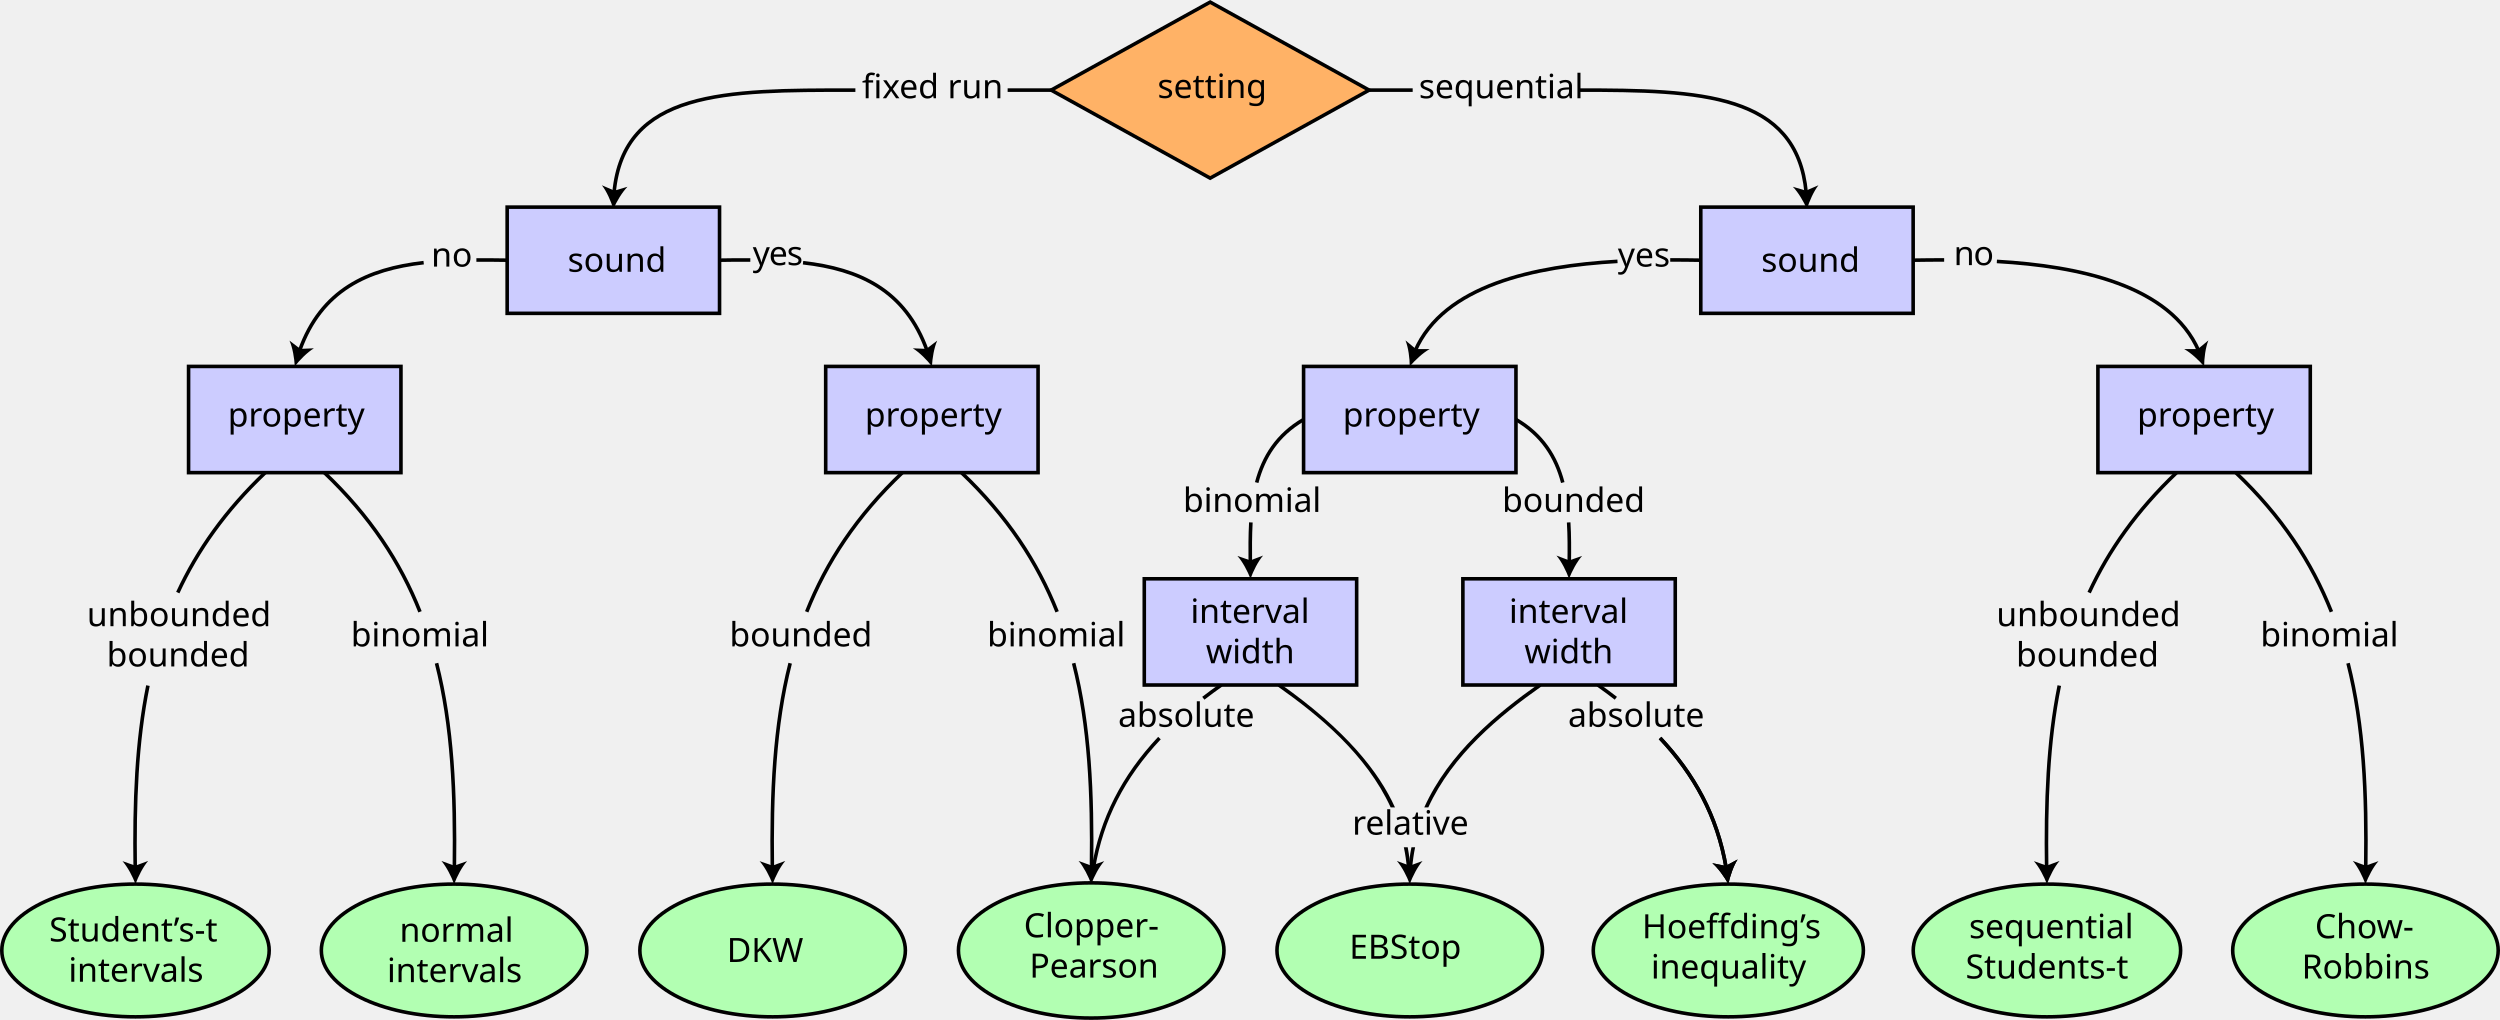
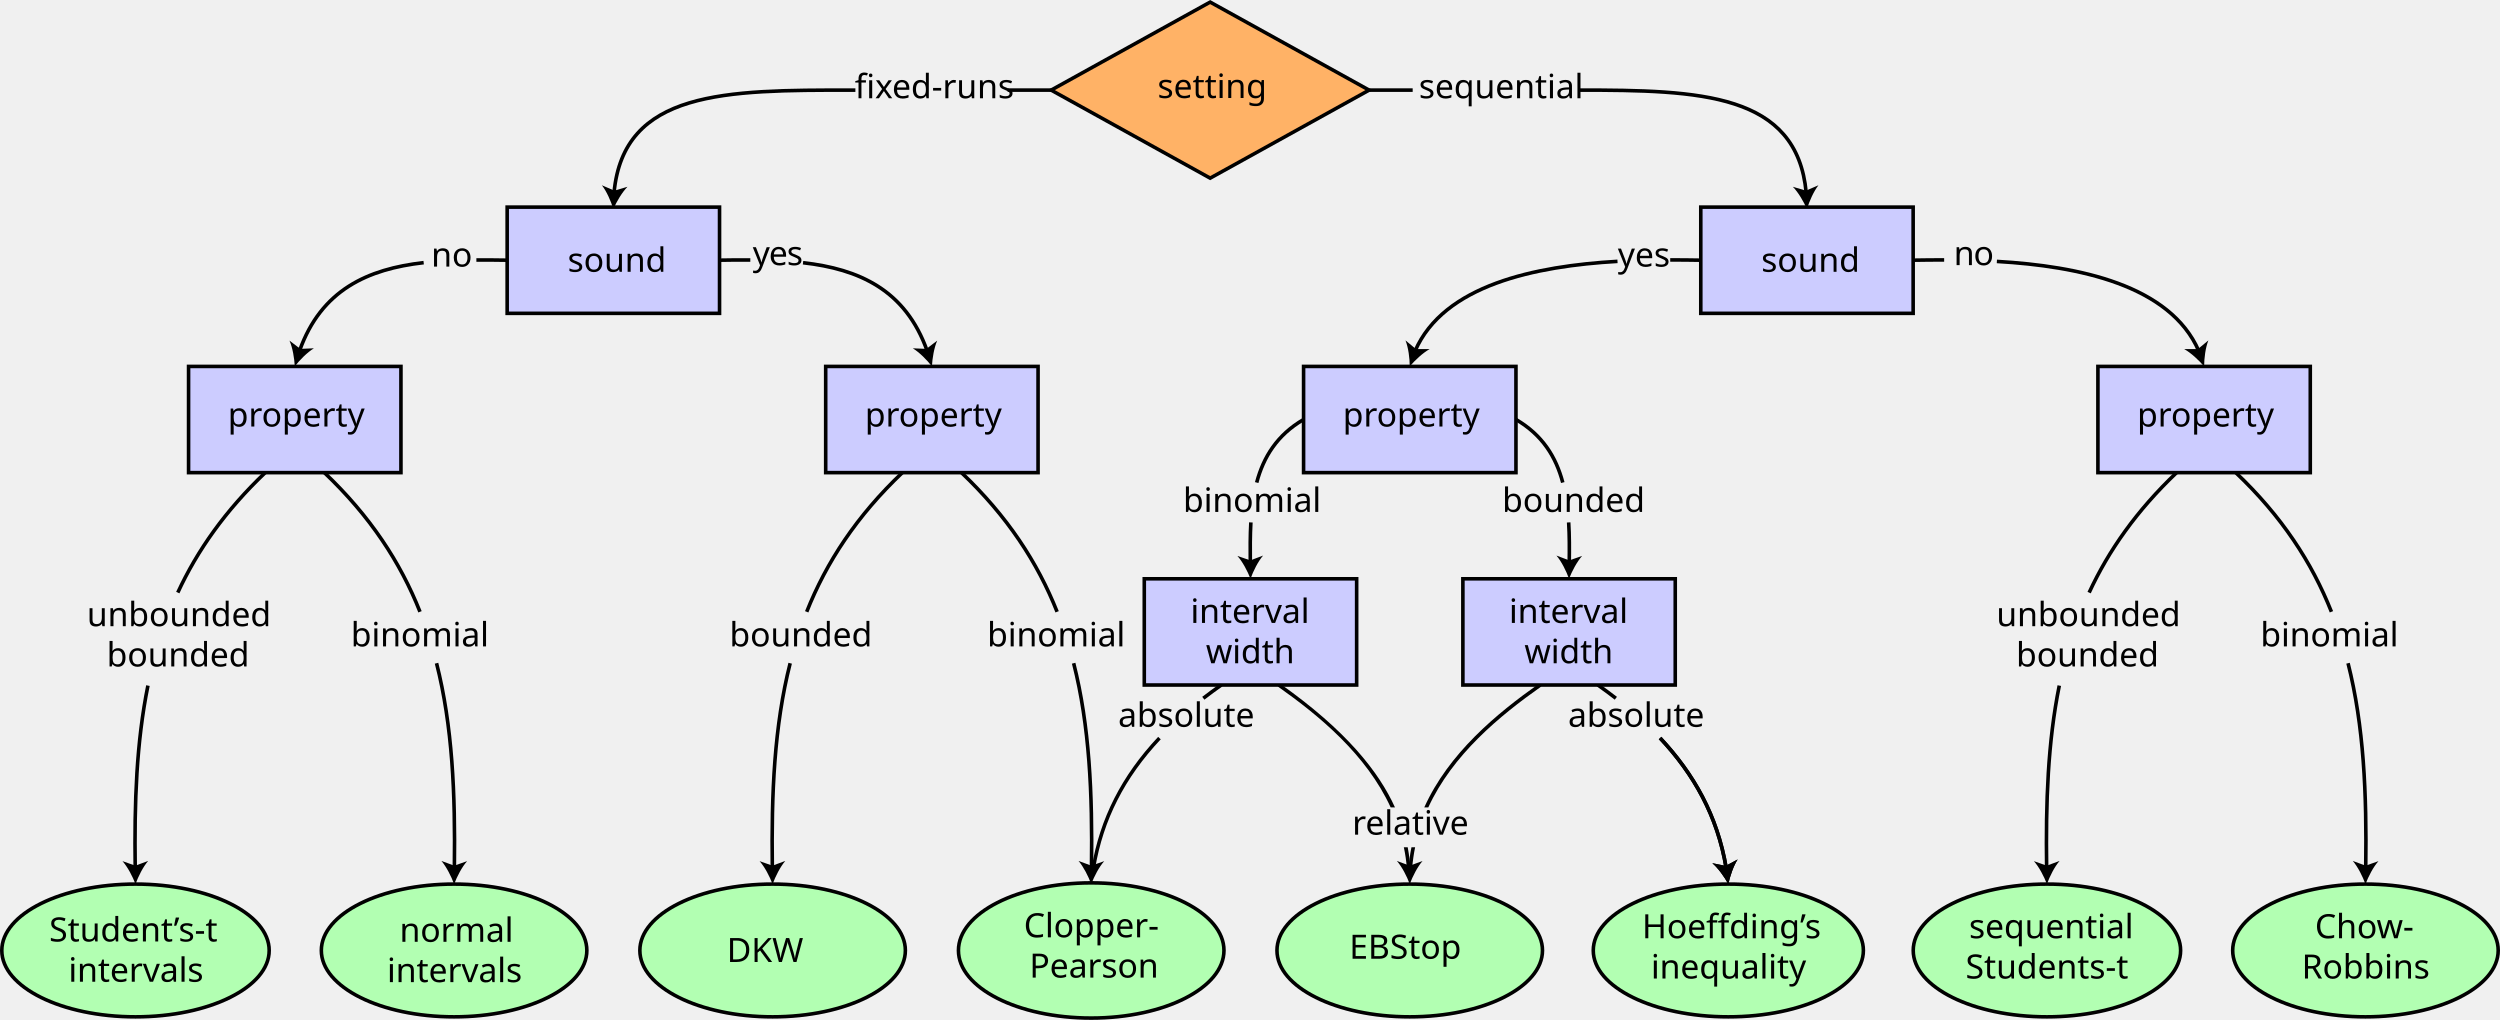
<svg xmlns="http://www.w3.org/2000/svg" id="Layer_2" data-name="Layer 2" viewBox="0 0 347.62 141.81">
  <defs>
    <style>
      .cls-1 {
        fill: #ccf;
      }

      .cls-1, .cls-2, .cls-3, .cls-4 {
        stroke: #000;
        stroke-miterlimit: 10;
        stroke-width: .5px;
      }

      .cls-5 {
        font-size: 4.67px;
      }

      .cls-5, .cls-6 {
        font-family: NewCM08-Book, NewComputerModern08;
      }

      .cls-6 {
        font-size: 4.67px;
      }

      .cls-2 {
        fill: #b2ffb2;
      }

      .cls-3 {
        fill: #ffb266;
      }

      .cls-4 {
        fill: none;
      }

      .cls-7 {
        letter-spacing: -.03em;
      }

      @media (prefers-color-scheme: dark) {
        g#arrows path.cls-4 {
          stroke: white;
        }

        g#arrows path:not(.cls-4) {
          fill: white;
        }

        g#arrow-labels text {
          fill: white;
        }

        g rect.cls-1 {
          stroke: white;
        }

        g ellipse.cls-2 {
          stroke: white;
        }

        g polygon.cls-3 {
          stroke: white;
        }
      }

    </style>
  </defs>
  <g id="arrows">
    <g>
      <path class="cls-4" d="M58.91,36.52c-7.75.89-14.24,3.76-17.26,12.26" />
      <path d="M40.99,50.95c-.06-1.13-.3-2.6-.74-3.59l1.51,1.15,1.89-.08c-.93.57-1.97,1.62-2.67,2.52Z" />
    </g>
    <path class="cls-4" d="M66.24,36.15c1.41,0,2.84,0,4.28.03" />
    <g>
      <path class="cls-4" d="M18.8,120.67c-.13-9.1.18-17.51,1.77-25.34" />
      <path d="M18.84,122.93c.39-1.07,1.05-2.39,1.76-3.22l-1.78.66-1.79-.63c.72.81,1.41,2.13,1.81,3.19Z" />
    </g>
    <path class="cls-4" d="M36.89,65.71c-5.54,5.27-9.45,10.81-12.17,16.69" />
    <g>
      <path class="cls-4" d="M60.7,92.22c2.21,8.7,2.62,18.12,2.48,28.45" />
      <path d="M63.14,122.93c-.39-1.07-1.06-2.39-1.76-3.22l1.78.66,1.79-.63c-.72.81-1.4,2.13-1.8,3.19Z" />
    </g>
    <path class="cls-4" d="M58.4,85.07c-2.73-6.89-6.94-13.31-13.31-19.36" />
    <g>
      <path class="cls-4" d="M284.58,120.67c-.13-9.1.17-17.51,1.76-25.34" />
      <path d="M284.62,122.93c.39-1.07,1.05-2.4,1.76-3.22l-1.78.66-1.79-.63c.72.81,1.41,2.13,1.81,3.19Z" />
    </g>
    <path class="cls-4" d="M302.66,65.71c-5.54,5.27-9.45,10.81-12.17,16.69" />
    <g>
      <path class="cls-4" d="M326.49,92.22c2.2,8.7,2.61,18.12,2.46,28.45" />
      <path d="M328.91,122.93c-.39-1.07-1.05-2.39-1.76-3.22l1.78.66,1.79-.63c-.72.81-1.4,2.13-1.8,3.19Z" />
    </g>
    <path class="cls-4" d="M324.18,85.07c-2.73-6.89-6.93-13.31-13.31-19.36" />
    <g>
      <path class="cls-4" d="M107.39,120.67c-.14-10.33.27-19.75,2.48-28.45" />
      <path d="M107.43,122.93c.39-1.07,1.06-2.39,1.76-3.22l-1.78.66-1.79-.63c.72.81,1.4,2.13,1.8,3.19Z" />
    </g>
    <path class="cls-4" d="M125.48,65.71c-6.37,6.05-10.58,12.47-13.31,19.36" />
    <g>
      <path class="cls-4" d="M149.29,92.22c2.21,8.7,2.62,18.12,2.48,28.45" />
      <path d="M151.73,122.93c-.39-1.07-1.06-2.39-1.76-3.22l1.78.66,1.79-.63c-.72.81-1.4,2.13-1.8,3.19Z" />
    </g>
    <path class="cls-4" d="M146.99,85.07c-2.73-6.88-6.93-13.3-13.31-19.36" />
    <g>
      <path class="cls-4" d="M128.92,48.79c-3.02-8.51-9.51-11.38-17.26-12.26" />
      <path d="M129.58,50.95c.06-1.13.3-2.6.74-3.59l-1.51,1.15-1.89-.08c.93.57,1.97,1.62,2.67,2.52Z" />
    </g>
    <path class="cls-4" d="M100.05,36.18c1.44-.03,2.87-.04,4.28-.03" />
    <g>
      <path class="cls-4" d="M224.91,36.34c-11.43.66-24.16,3.28-28.15,12.47" />
      <path d="M196.02,50.95c0-1.14-.19-2.61-.59-3.62l1.46,1.21h1.9c-.95.53-2.03,1.54-2.77,2.41Z" />
    </g>
    <path class="cls-4" d="M232.24,36.14c1.5,0,2.93.02,4.25.04" />
    <g>
      <path class="cls-4" d="M305.74,48.81c-3.98-9.17-16.68-11.8-28.08-12.46" />
      <path d="M306.48,50.95c0-1.14.19-2.61.59-3.62l-1.46,1.21h-1.9c.95.53,2.03,1.54,2.77,2.41Z" />
    </g>
    <path class="cls-4" d="M266.02,36.18c1.34-.02,2.78-.04,4.31-.04" />
    <g>
      <path class="cls-4" d="M230.83,102.62c4.69,4.99,7.97,10.82,9.19,18.06" />
      <path d="M240.32,122.93c-.55-1-1.41-2.21-2.23-2.91l1.86.38,1.67-.9c-.59.91-1.06,2.32-1.3,3.43Z" />
    </g>
    <path class="cls-4" d="M224.68,97.09c-.81-.63-1.65-1.24-2.51-1.85" />
    <path d="M196.26,117.81h.51c-.19.93-.33,1.89-.41,2.87l-.37-.03h-.13c.03-.41.08-.81.13-1.2v-.02c.07-.55.16-1.09.27-1.62Z" />
    <path d="M214.32,95.45c-5.82,4.1-12.35,9.5-15.72,16.82h-.56c3.39-7.53,10.05-13.04,15.99-17.23l.29.41Z" />
    <path d="M193.97,112.27h-.6c-3.38-7.34-9.89-12.72-15.7-16.82l.28-.41c9.25,6.52,13.78,12.29,16.02,17.23Z" />
    <path d="M196.11,120.64h-.12s-.37.04-.37.04c-.08-.98-.22-1.94-.42-2.87h.54c.1.55.18,1.09.25,1.62v.02c.05.4.09.8.12,1.19Z" />
    <path d="M196.02,122.93c.4-1.06,1.07-2.39,1.78-3.21l-1.78.65-1.78-.65c.71.82,1.39,2.14,1.78,3.21Z" />
    <g>
      <path class="cls-4" d="M219.62,12.53c16.77,0,30.25.4,31.53,14.28" />
      <path d="M251.25,29.07c-.45-1.04-1.2-2.32-1.96-3.1l1.82.54,1.74-.75c-.67.86-1.26,2.22-1.6,3.3Z" />
    </g>
    <path class="cls-4" d="M196.43,12.53h-6.06" />
    <g>
      <path class="cls-4" d="M85.38,26.81c1.32-14.28,15.55-14.28,32.98-14.28h.58" />
      <path d="M85.28,29.07c.46-1.04,1.21-2.32,1.97-3.1l-1.82.54-1.74-.75c.67.86,1.26,2.22,1.59,3.3Z" />
    </g>
    <path class="cls-4" d="M146.16,12.53h-6.05" />
    <g>
      <path class="cls-4" d="M218.12,72.64c.11,1.81.11,3.68.08,5.58" />
      <path d="M218.17,80.48c-.38-1.07-1.04-2.4-1.75-3.23l1.78.67,1.79-.62c-.72.81-1.41,2.12-1.82,3.18Z" />
    </g>
    <path class="cls-4" d="M217.3,67.1c-.94-3.57-2.83-6.62-6.51-8.77" />
    <path class="cls-4" d="M181.26,58.33c-3.68,2.15-5.57,5.2-6.52,8.77" />
    <g>
      <path class="cls-4" d="M173.85,78.22c-.02-1.9-.02-3.77.08-5.58" />
      <path d="M173.88,80.48c.38-1.07,1.04-2.4,1.75-3.23l-1.78.67-1.79-.62c.72.81,1.41,2.12,1.82,3.18Z" />
    </g>
    <g>
      <path class="cls-4" d="M230.83,102.62c4.69,4.99,7.97,10.82,9.19,18.06" />
      <path d="M240.32,122.93c-.55-1-1.41-2.21-2.23-2.91l1.86.38,1.67-.9c-.59.91-1.06,2.32-1.3,3.43Z" />
    </g>
    <path d="M152.28,120.73l-.49-.08c1.15-6.84,4.17-12.79,9.25-18.19l.36.34c-5.01,5.33-7.99,11.19-9.12,17.93Z" />
    <path class="cls-4" d="M167.32,97.09c.81-.63,1.65-1.24,2.51-1.85" />
  </g>
  <g id="arrow-labels">
    <text class="cls-6" transform="translate(12.08 87.07)">
      <tspan x="0" y="0">unbounded</tspan>
      <tspan x="2.76" y="5.6">bounded</tspan>
    </text>
    <text class="cls-6" transform="translate(314.31 89.88)">
      <tspan x="0" y="0">binomial</tspan>
    </text>
    <text class="cls-6" transform="translate(137.27 89.88)">
      <tspan x="0" y="0">binomial</tspan>
    </text>
    <text class="cls-6" transform="translate(101.44 89.88)">
      <tspan x="0" y="0">bounded</tspan>
    </text>
    <text class="cls-6" transform="translate(48.79 89.88)">
      <tspan x="0" y="0">binomial</tspan>
    </text>
    <text class="cls-6" transform="translate(277.59 87.07)">
      <tspan x="0" y="0">unbounded</tspan>
      <tspan x="2.75" y="5.6">bounded</tspan>
    </text>
    <text class="cls-6" transform="translate(164.51 71.18)">
      <tspan x="0" y="0">binomial</tspan>
    </text>
    <text class="cls-6" transform="translate(208.88 71.18)">
      <tspan x="0" y="0">bounded</tspan>
    </text>
    <text class="cls-6" transform="translate(188.03 116.06)">
      <tspan x="0" y="0">relative</tspan>
    </text>
    <text class="cls-6" transform="translate(155.47 101.06)">
      <tspan x="0" y="0">absolute</tspan>
    </text>
    <text class="cls-6" transform="translate(218.03 101.06)">
      <tspan x="0" y="0">absolute</tspan>
    </text>
    <text class="cls-6" transform="translate(59.96 37.07)">
      <tspan x="0" y="0">no</tspan>
    </text>
    <text class="cls-6" transform="translate(104.67 36.87)">
      <tspan class="cls-7" x="0" y="0">yes</tspan>
    </text>
    <text class="cls-6" transform="translate(224.96 37.07)">
      <tspan x="0" y="0">yes</tspan>
    </text>
    <text class="cls-6" transform="translate(271.67 36.87)">
      <tspan class="cls-7" x="0" y="0">no</tspan>
    </text>
-     <text class="cls-6" transform="translate(119.86 13.66)">
-       <tspan x="0" y="0">fixed run</tspan>
+     <text class="cls-6" transform="translate(118.86 13.66)">
+       <tspan x="0" y="0">fixed-runs</tspan>
    </text>
    <text class="cls-5" transform="translate(197.29 13.66)">
      <tspan x="0" y="0">sequential</tspan>
    </text>
  </g>
  <g id="Settings">
    <polygon class="cls-3" points="190.37 12.53 168.27 .29 146.16 12.53 168.27 24.77 190.37 12.53" />
    <text class="cls-6" transform="translate(160.95 13.63)">
      <tspan x="0" y="0">setting</tspan>
    </text>
  </g>
  <g id="statistical-methods">
    <g>
      <ellipse class="cls-2" cx="18.84" cy="132.16" rx="18.59" ry="9.23" />
      <text class="cls-6" transform="translate(6.84 130.91)">
        <tspan x="0" y="0">Student’s-t</tspan>
        <tspan x="2.68" y="5.6">intervals</tspan>
      </text>
    </g>
    <g>
      <ellipse class="cls-2" cx="63.14" cy="132.16" rx="18.46" ry="9.23" />
      <text class="cls-6" transform="translate(55.56 130.96)">
        <tspan x="0" y="0">normal</tspan>
        <tspan x="-1.74" y="5.6">intervals</tspan>
      </text>
    </g>
    <g>
      <ellipse class="cls-2" cx="107.43" cy="132.16" rx="18.46" ry="9.23" />
      <text class="cls-6" transform="translate(101.06 133.76)">
        <tspan x="0" y="0">DKW</tspan>
      </text>
    </g>
    <g>
      <ellipse class="cls-2" cx="151.73" cy="132.16" rx="18.46" ry="9.4" />
      <text class="cls-6" transform="translate(142.36 130.33)">
        <tspan x="0" y="0">Clopper-</tspan>
        <tspan x=".78" y="5.6">Pearson</tspan>
      </text>
    </g>
    <g>
      <ellipse class="cls-2" cx="196.02" cy="132.16" rx="18.46" ry="9.23" />
      <text class="cls-6" transform="translate(187.62 133.31)">
        <tspan x="0" y="0">EBStop</tspan>
      </text>
    </g>
    <g>
      <ellipse class="cls-2" cx="240.32" cy="132.16" rx="18.78" ry="9.23" />
      <text class="cls-6" transform="translate(228.32 130.46)">
        <tspan x="0" y="0">Hoeffding’s</tspan>
        <tspan x="1.25" y="5.6">inequality</tspan>
      </text>
    </g>
    <g>
      <ellipse class="cls-2" cx="284.62" cy="132.16" rx="18.59" ry="9.23" />
      <text class="cls-6" transform="translate(273.79 130.46)">
        <tspan x="0" y="0">sequential</tspan>
        <tspan x="-.48" y="5.6">Students-t</tspan>
      </text>
    </g>
    <g>
      <ellipse class="cls-2" cx="328.91" cy="132.16" rx="18.46" ry="9.23" />
      <text class="cls-6" transform="translate(321.89 130.46)">
        <tspan x="0" y="0">Chow-</tspan>
        <tspan x="-1.84" y="5.6">Robbins</tspan>
      </text>
    </g>
  </g>
  <g id="choice-boxes">
    <g>
      <rect class="cls-1" x="114.81" y="50.95" width="29.53" height="14.77" />
      <text class="cls-6" transform="translate(120.27 59.31)">
        <tspan x="0" y="0">property</tspan>
      </text>
    </g>
    <g>
      <rect class="cls-1" x="26.22" y="50.95" width="29.53" height="14.77" />
      <text class="cls-6" transform="translate(31.68 59.31)">
        <tspan x="0" y="0">property</tspan>
      </text>
    </g>
    <g>
      <rect class="cls-1" x="159.11" y="80.48" width="29.53" height="14.77" />
      <text class="cls-6" transform="translate(165.54 86.62)">
        <tspan x="0" y="0">interval</tspan>
        <tspan x="2.14" y="5.6">width</tspan>
      </text>
    </g>
    <g>
      <rect class="cls-1" x="203.41" y="80.48" width="29.53" height="14.77" />
      <text class="cls-6" transform="translate(209.83 86.62)">
        <tspan x="0" y="0">interval</tspan>
        <tspan x="2.14" y="5.6">width</tspan>
      </text>
    </g>
    <g>
      <rect class="cls-1" x="70.52" y="28.8" width="29.53" height="14.77" />
      <text class="cls-6" transform="translate(78.93 37.79)">
        <tspan x="0" y="0">sound</tspan>
      </text>
    </g>
    <g>
      <rect class="cls-1" x="236.49" y="28.8" width="29.53" height="14.77" />
      <text class="cls-6" transform="translate(244.9 37.79)">
        <tspan x="0" y="0">sound</tspan>
      </text>
    </g>
    <g>
      <rect class="cls-1" x="181.26" y="50.95" width="29.53" height="14.77" />
      <text class="cls-6" transform="translate(186.72 59.31)">
        <tspan x="0" y="0">property</tspan>
      </text>
    </g>
    <g>
      <rect class="cls-1" x="291.71" y="50.95" width="29.53" height="14.77" />
      <text class="cls-6" transform="translate(297.17 59.31)">
        <tspan x="0" y="0">property</tspan>
      </text>
    </g>
  </g>
</svg>
